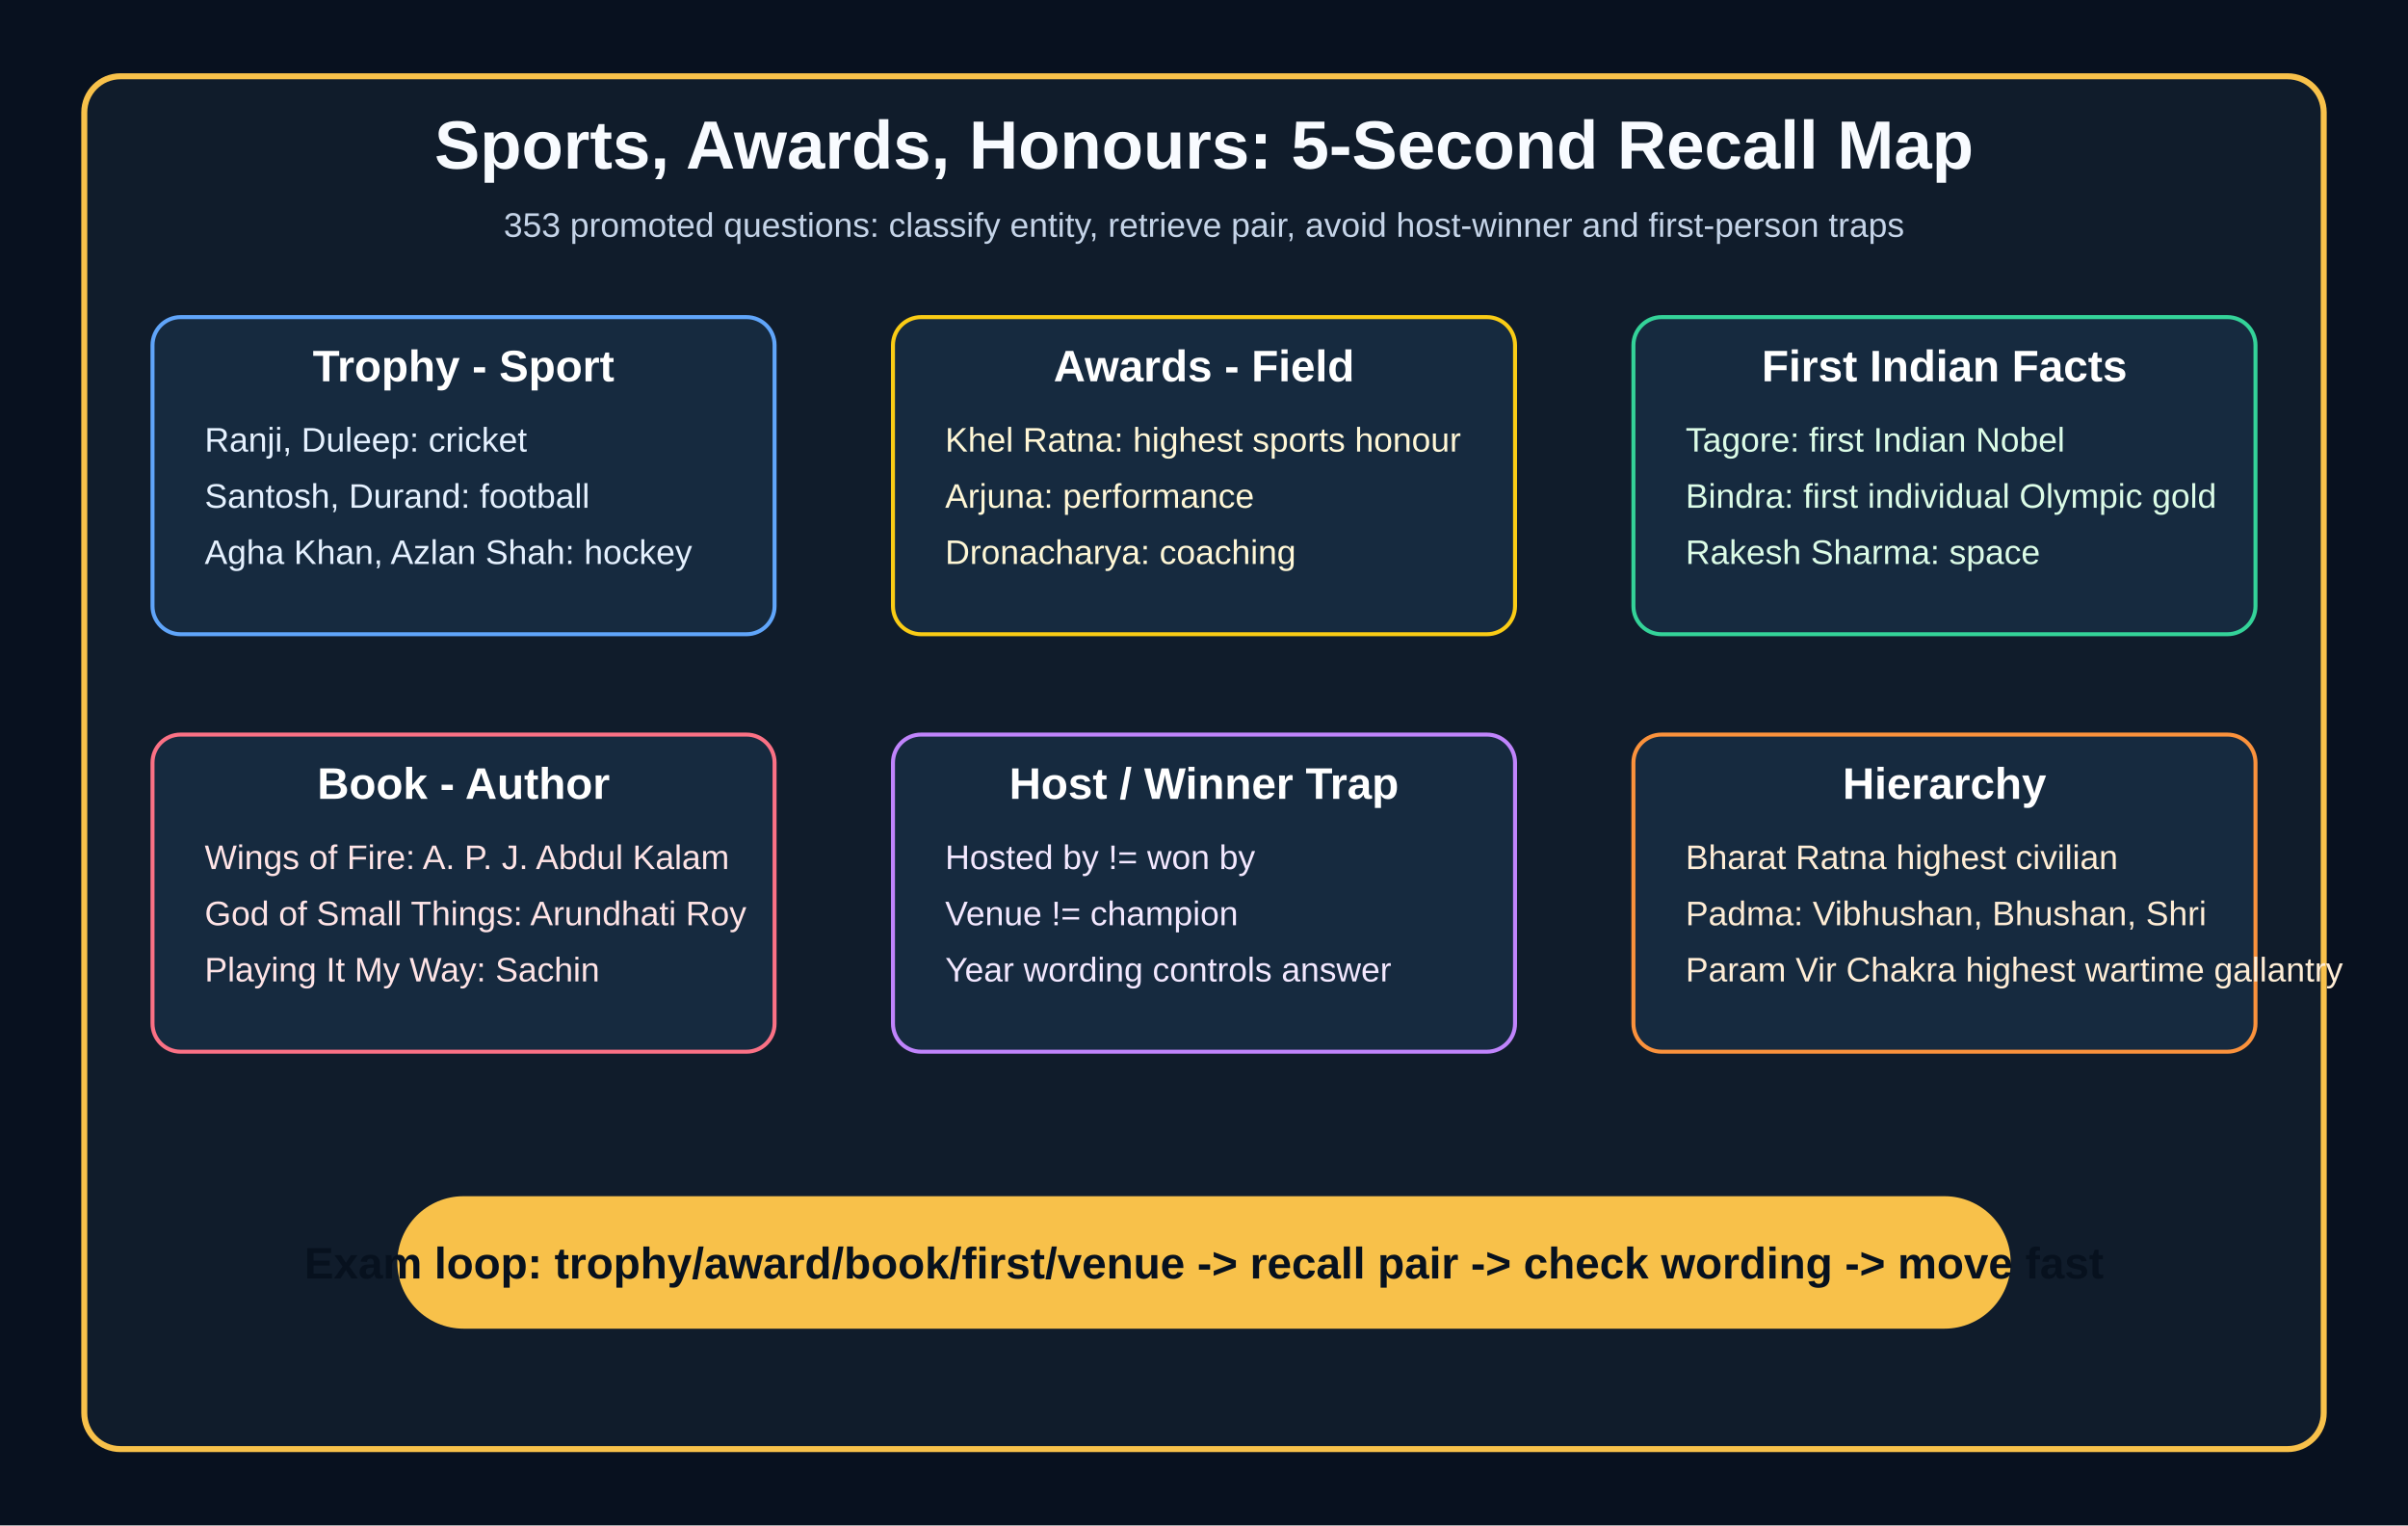
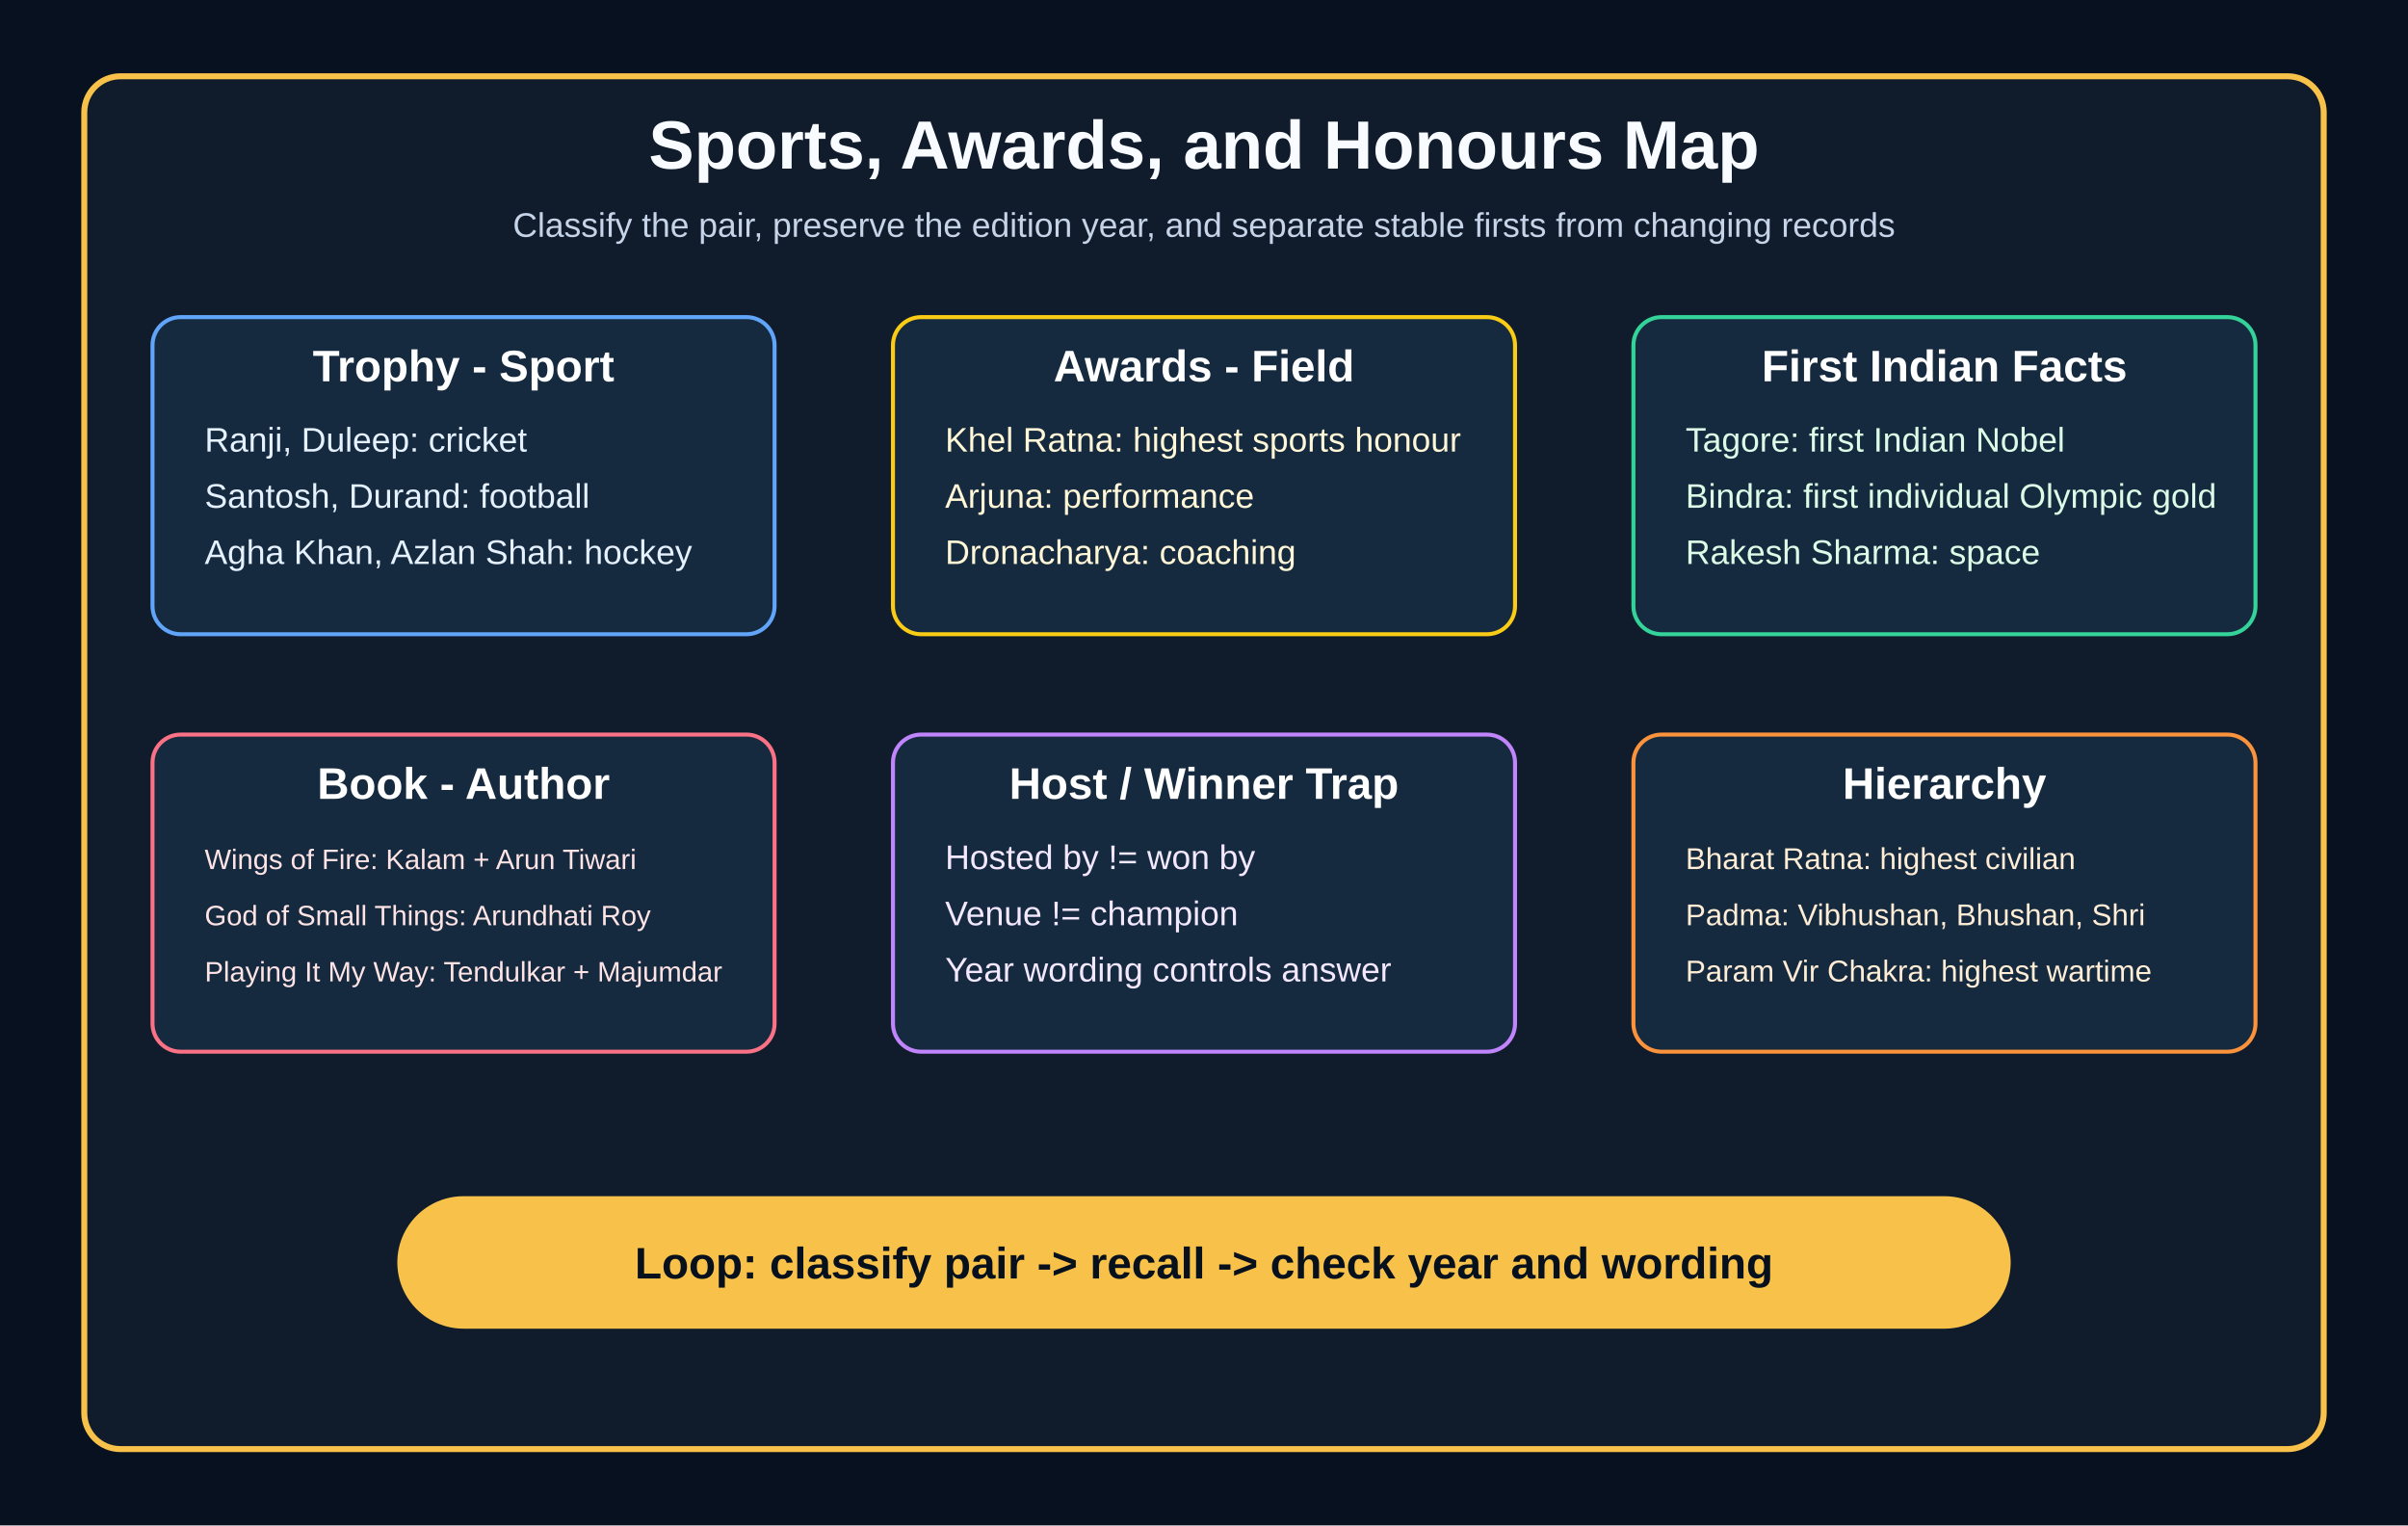
<svg xmlns="http://www.w3.org/2000/svg" width="1200" height="760" viewBox="0 0 1200 760" role="img" aria-labelledby="title desc">
  <rect width="1200" height="760" fill="#08111f" />
  <rect x="42" y="38" width="1116" height="684" rx="18" fill="#101c2b" stroke="#f8c14a" stroke-width="3" />
-   <text x="600" y="84" text-anchor="middle" font-family="Arial, sans-serif" font-size="34" font-weight="700" fill="#f8fbff">Sports, Awards, Honours: 5-Second Recall Map</text>
-   <text x="600" y="118" text-anchor="middle" font-family="Arial, sans-serif" font-size="17" fill="#c5d4e8">353 promoted questions: classify entity, retrieve pair, avoid host-winner and first-person traps</text>
+   <text x="600" y="84" text-anchor="middle" font-family="Arial, sans-serif" font-size="34" font-weight="700" fill="#f8fbff">Sports, Awards, and Honours Map</text>
+   <text x="600" y="118" text-anchor="middle" font-family="Arial, sans-serif" font-size="17" fill="#c5d4e8">Classify the pair, preserve the edition year, and separate stable firsts from changing records</text>
  <g font-family="Arial, sans-serif">
    <rect x="76" y="158" width="310" height="158" rx="14" fill="#162a3f" stroke="#60a5fa" stroke-width="2" />
    <text x="231" y="190" text-anchor="middle" font-size="22" font-weight="700" fill="#ffffff">Trophy - Sport</text>
    <text x="102" y="225" font-size="17" fill="#e5f1ff">Ranji, Duleep: cricket</text>
    <text x="102" y="253" font-size="17" fill="#e5f1ff">Santosh, Durand: football</text>
    <text x="102" y="281" font-size="17" fill="#e5f1ff">Agha Khan, Azlan Shah: hockey</text>
    <rect x="445" y="158" width="310" height="158" rx="14" fill="#162a3f" stroke="#facc15" stroke-width="2" />
    <text x="600" y="190" text-anchor="middle" font-size="22" font-weight="700" fill="#ffffff">Awards - Field</text>
    <text x="471" y="225" font-size="17" fill="#fff7d6">Khel Ratna: highest sports honour</text>
    <text x="471" y="253" font-size="17" fill="#fff7d6">Arjuna: performance</text>
    <text x="471" y="281" font-size="17" fill="#fff7d6">Dronacharya: coaching</text>
    <rect x="814" y="158" width="310" height="158" rx="14" fill="#162a3f" stroke="#34d399" stroke-width="2" />
    <text x="969" y="190" text-anchor="middle" font-size="22" font-weight="700" fill="#ffffff">First Indian Facts</text>
    <text x="840" y="225" font-size="17" fill="#dcfce7">Tagore: first Indian Nobel</text>
    <text x="840" y="253" font-size="17" fill="#dcfce7">Bindra: first individual Olympic gold</text>
    <text x="840" y="281" font-size="17" fill="#dcfce7">Rakesh Sharma: space</text>
    <rect x="76" y="366" width="310" height="158" rx="14" fill="#162a3f" stroke="#fb7185" stroke-width="2" />
    <text x="231" y="398" text-anchor="middle" font-size="22" font-weight="700" fill="#ffffff">Book - Author</text>
-     <text x="102" y="433" font-size="17" fill="#ffe4e6">Wings of Fire: A. P. J. Abdul Kalam</text>
-     <text x="102" y="461" font-size="17" fill="#ffe4e6">God of Small Things: Arundhati Roy</text>
-     <text x="102" y="489" font-size="17" fill="#ffe4e6">Playing It My Way: Sachin</text>
+     <text x="102" y="433" font-size="14" fill="#ffe4e6">Wings of Fire: Kalam + Arun Tiwari</text>
+     <text x="102" y="461" font-size="14" fill="#ffe4e6">God of Small Things: Arundhati Roy</text>
+     <text x="102" y="489" font-size="14" fill="#ffe4e6">Playing It My Way: Tendulkar + Majumdar</text>
    <rect x="445" y="366" width="310" height="158" rx="14" fill="#162a3f" stroke="#c084fc" stroke-width="2" />
    <text x="600" y="398" text-anchor="middle" font-size="22" font-weight="700" fill="#ffffff">Host / Winner Trap</text>
    <text x="471" y="433" font-size="17" fill="#f3e8ff">Hosted by != won by</text>
    <text x="471" y="461" font-size="17" fill="#f3e8ff">Venue != champion</text>
    <text x="471" y="489" font-size="17" fill="#f3e8ff">Year wording controls answer</text>
    <rect x="814" y="366" width="310" height="158" rx="14" fill="#162a3f" stroke="#fb923c" stroke-width="2" />
    <text x="969" y="398" text-anchor="middle" font-size="22" font-weight="700" fill="#ffffff">Hierarchy</text>
-     <text x="840" y="433" font-size="17" fill="#ffedd5">Bharat Ratna highest civilian</text>
-     <text x="840" y="461" font-size="17" fill="#ffedd5">Padma: Vibhushan, Bhushan, Shri</text>
-     <text x="840" y="489" font-size="17" fill="#ffedd5">Param Vir Chakra highest wartime gallantry</text>
+     <text x="840" y="433" font-size="15" fill="#ffedd5">Bharat Ratna: highest civilian</text>
+     <text x="840" y="461" font-size="15" fill="#ffedd5">Padma: Vibhushan, Bhushan, Shri</text>
+     <text x="840" y="489" font-size="15" fill="#ffedd5">Param Vir Chakra: highest wartime</text>
    <rect x="198" y="596" width="804" height="66" rx="33" fill="#f8c14a" />
-     <text x="600" y="637" text-anchor="middle" font-size="22" font-weight="700" fill="#07111e">Exam loop: trophy/award/book/first/venue -&gt; recall pair -&gt; check wording -&gt; move fast</text>
+     <text x="600" y="637" text-anchor="middle" font-size="22" font-weight="700" fill="#07111e">Loop: classify pair -&gt; recall -&gt; check year and wording</text>
  </g>
</svg>
